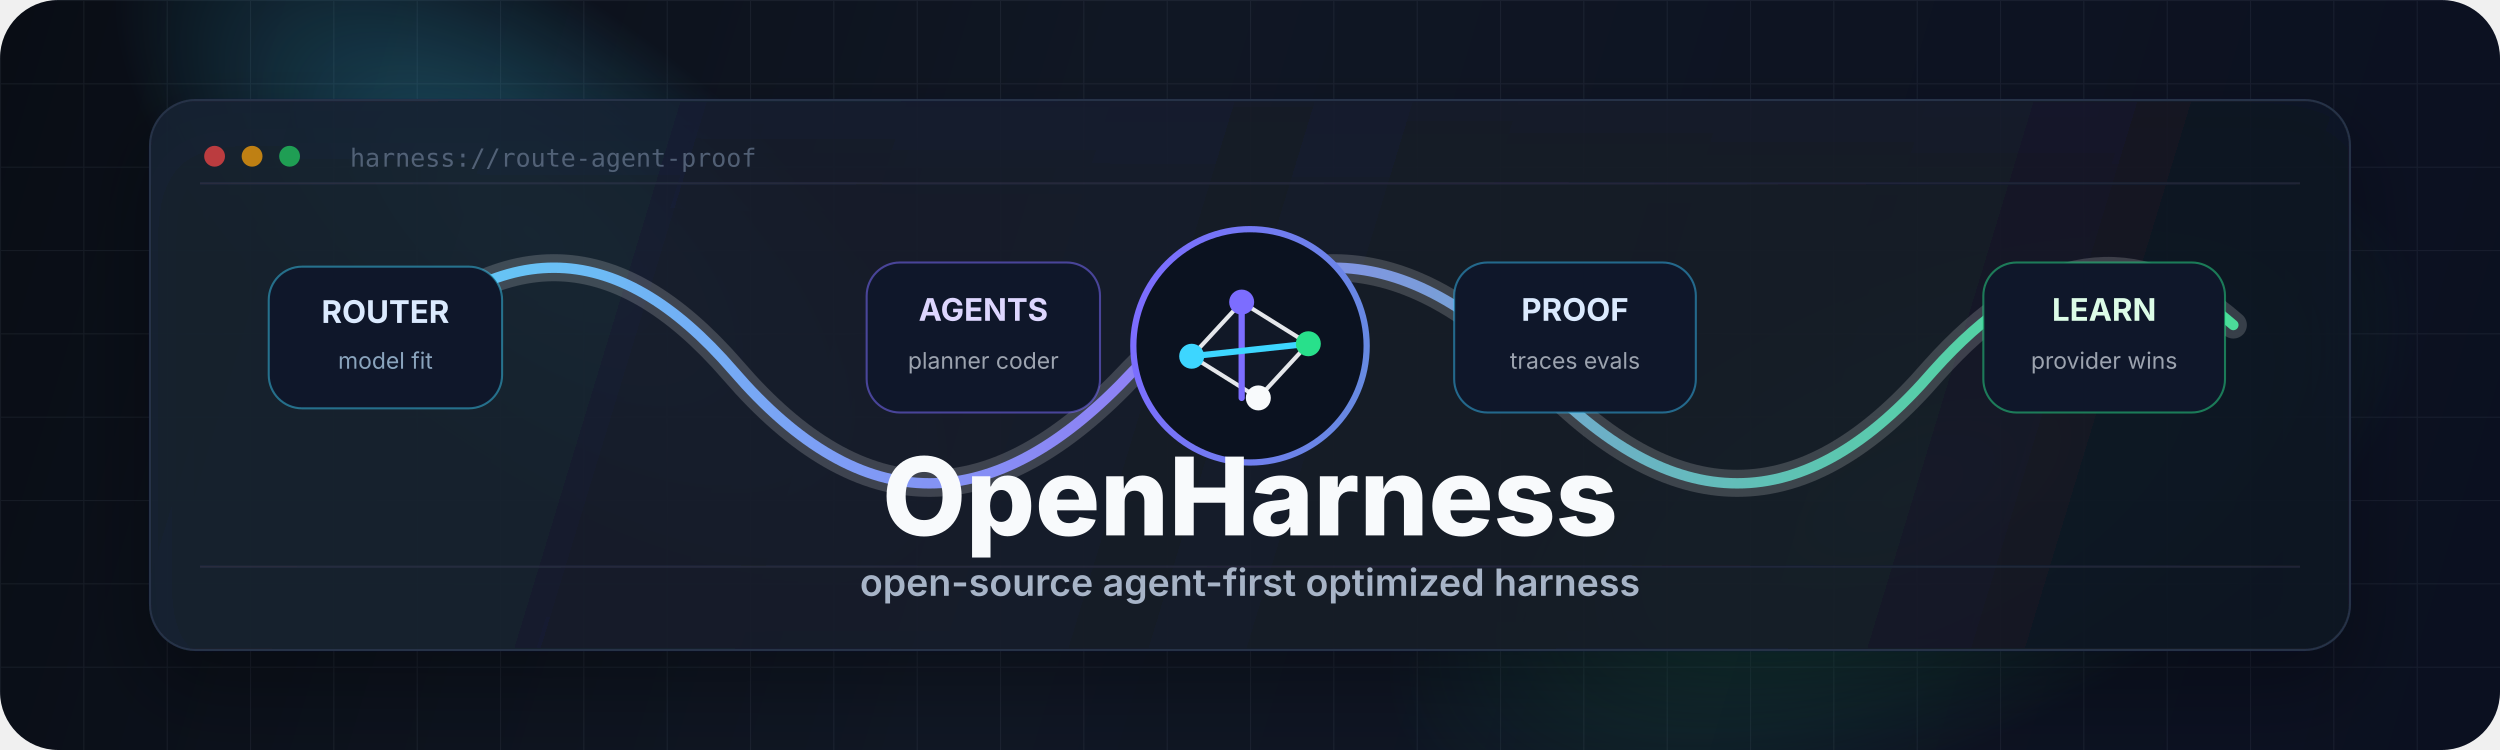
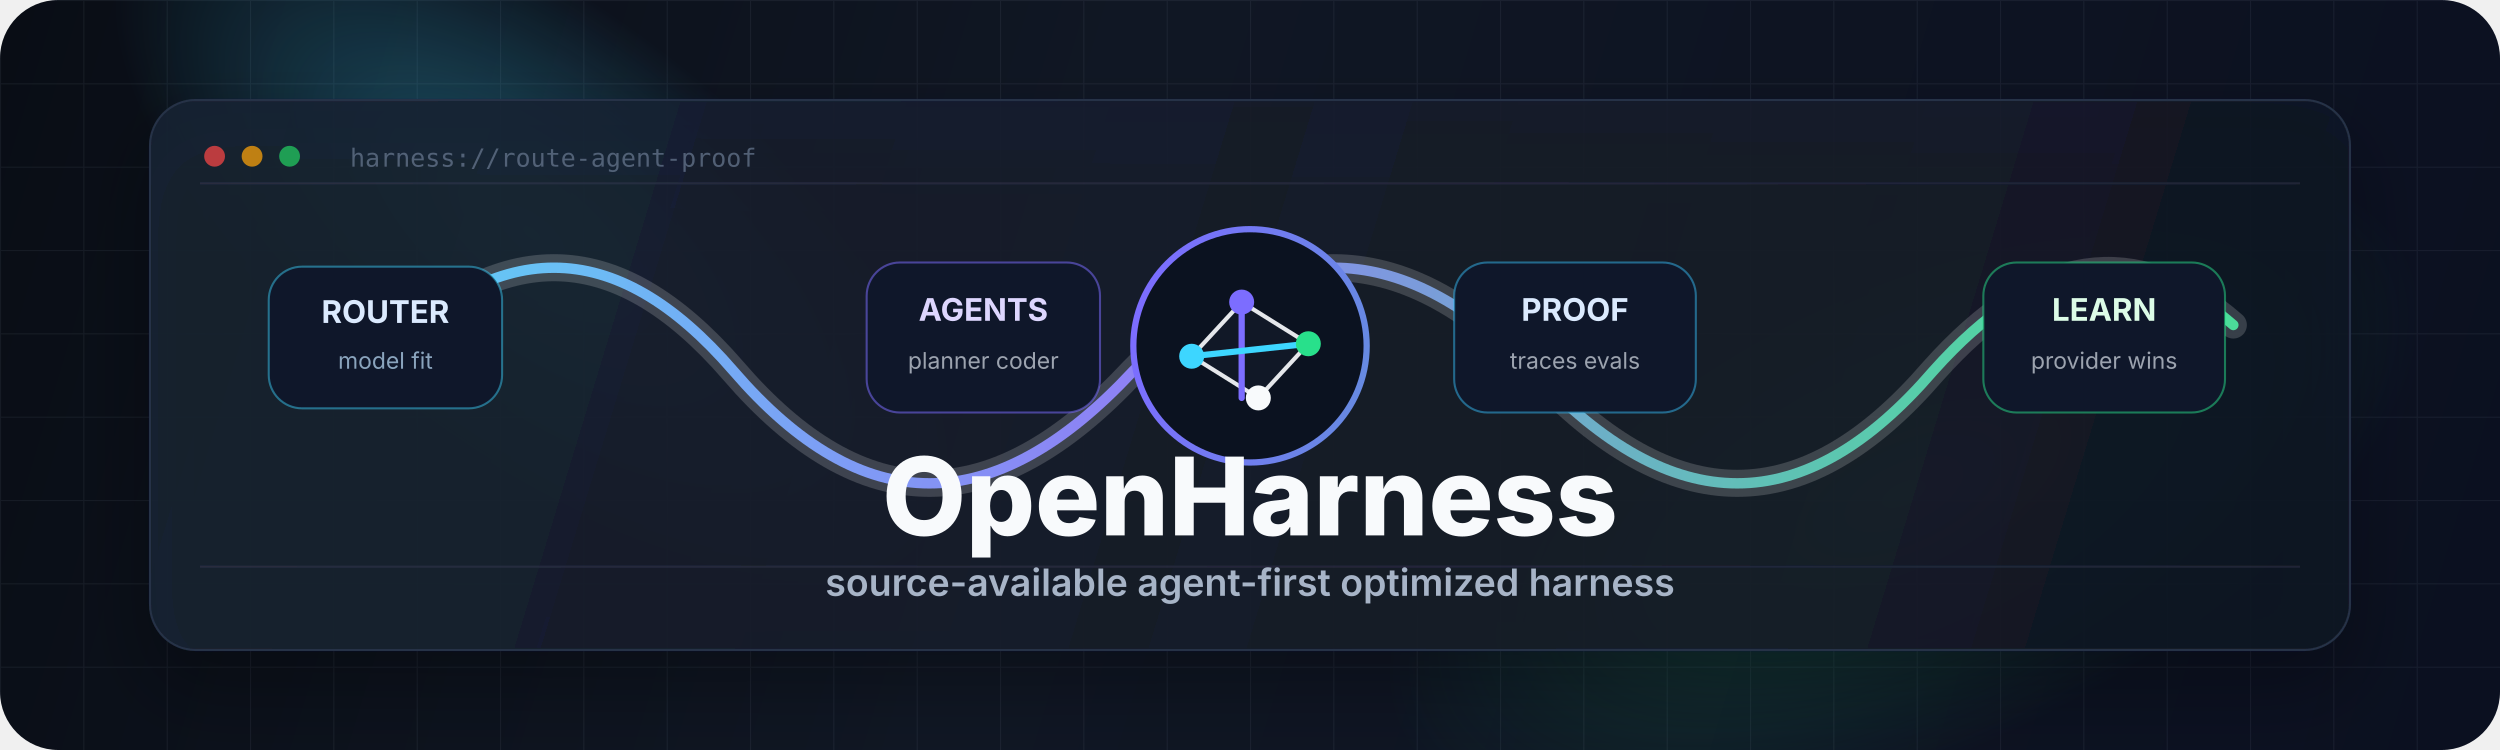
<svg xmlns="http://www.w3.org/2000/svg" width="1200" height="360" viewBox="0 0 1200 360" fill="none" role="img" aria-labelledby="title desc">
  <defs>
    <linearGradient id="bg" x1="0" y1="0" x2="1200" y2="360" gradientUnits="userSpaceOnUse">
      <stop offset="0" stop-color="#090d15" />
      <stop offset="0.42" stop-color="#101724" />
      <stop offset="1" stop-color="#0b1020" />
    </linearGradient>
    <linearGradient id="signal" x1="167" y1="92" x2="984" y2="252" gradientUnits="userSpaceOnUse">
      <stop offset="0" stop-color="#3dd6ff" />
      <stop offset="0.46" stop-color="#7c6dff" />
      <stop offset="1" stop-color="#28e08b" />
    </linearGradient>
    <linearGradient id="panel" x1="132" y1="48" x2="1046" y2="326" gradientUnits="userSpaceOnUse">
      <stop offset="0" stop-color="#182132" stop-opacity="0.92" />
      <stop offset="1" stop-color="#111827" stop-opacity="0.88" />
    </linearGradient>
    <radialGradient id="glowA" cx="0" cy="0" r="1" gradientUnits="userSpaceOnUse" gradientTransform="translate(256 112) rotate(38) scale(240 108)">
      <stop stop-color="#3dd6ff" stop-opacity="0.36" />
      <stop offset="1" stop-color="#3dd6ff" stop-opacity="0" />
    </radialGradient>
    <radialGradient id="glowB" cx="0" cy="0" r="1" gradientUnits="userSpaceOnUse" gradientTransform="translate(913 238) rotate(-25) scale(268 126)">
      <stop stop-color="#28e08b" stop-opacity="0.24" />
      <stop offset="1" stop-color="#28e08b" stop-opacity="0" />
    </radialGradient>
    <pattern id="grid" width="40" height="40" patternUnits="userSpaceOnUse">
      <path d="M40 0H0V40" stroke="#94a3b8" stroke-opacity="0.09" />
    </pattern>
    <filter id="softShadow" x="-12%" y="-24%" width="124%" height="148%" color-interpolation-filters="sRGB">
      <feDropShadow dx="0" dy="18" stdDeviation="18" flood-color="#000000" flood-opacity="0.32" />
    </filter>
  </defs>
  <rect width="1200" height="360" rx="28" fill="url(#bg)" />
  <rect width="1200" height="360" rx="28" fill="url(#grid)" />
  <rect width="1200" height="360" rx="28" fill="url(#glowA)" />
  <rect width="1200" height="360" rx="28" fill="url(#glowB)" />
  <g filter="url(#softShadow)">
    <rect x="72" y="48" width="1056" height="264" rx="22" fill="url(#panel)" stroke="#263246" />
    <path d="M96 88H1104" stroke="#ffffff" stroke-opacity="0.07" />
    <path d="M96 272H1104" stroke="#ffffff" stroke-opacity="0.07" />
  </g>
  <g opacity="0.95">
    <path d="M176 178C238 112 295 112 352 178C414 250 477 250 544 178C608 112 672 112 736 178C803 250 866 250 928 178C978 122 1025 115 1072 156" stroke="url(#signal)" stroke-width="5" stroke-linecap="round" />
    <path d="M176 178C238 112 295 112 352 178C414 250 477 250 544 178C608 112 672 112 736 178C803 250 866 250 928 178C978 122 1025 115 1072 156" stroke="#ffffff" stroke-opacity="0.18" stroke-width="13" stroke-linecap="round" />
  </g>
  <g>
    <rect x="129" y="128" width="112" height="68" rx="16" fill="#0f172a" stroke="#3dd6ff" stroke-opacity="0.45" />
    <text x="185" y="155" text-anchor="middle" fill="#dbeafe" font-family="Inter, ui-sans-serif, system-ui, -apple-system, BlinkMacSystemFont, Segoe UI, sans-serif" font-size="15" font-weight="700">ROUTER</text>
    <text x="185" y="177" text-anchor="middle" fill="#8aa4bd" font-family="Inter, ui-sans-serif, system-ui, -apple-system, BlinkMacSystemFont, Segoe UI, sans-serif" font-size="11">model fit</text>
  </g>
  <g>
    <rect x="416" y="126" width="112" height="72" rx="16" fill="#0f172a" stroke="#7c6dff" stroke-opacity="0.52" />
    <text x="472" y="154" text-anchor="middle" fill="#ddd6fe" font-family="Inter, ui-sans-serif, system-ui, -apple-system, BlinkMacSystemFont, Segoe UI, sans-serif" font-size="15" font-weight="700">AGENTS</text>
    <text x="472" y="177" text-anchor="middle" fill="#9ca3af" font-family="Inter, ui-sans-serif, system-ui, -apple-system, BlinkMacSystemFont, Segoe UI, sans-serif" font-size="11">planner coder</text>
  </g>
  <g>
    <rect x="698" y="126" width="116" height="72" rx="16" fill="#0f172a" stroke="#38bdf8" stroke-opacity="0.48" />
    <text x="756" y="154" text-anchor="middle" fill="#dbeafe" font-family="Inter, ui-sans-serif, system-ui, -apple-system, BlinkMacSystemFont, Segoe UI, sans-serif" font-size="15" font-weight="700">PROOF</text>
    <text x="756" y="177" text-anchor="middle" fill="#9ca3af" font-family="Inter, ui-sans-serif, system-ui, -apple-system, BlinkMacSystemFont, Segoe UI, sans-serif" font-size="11">traces evals</text>
  </g>
  <g>
    <rect x="952" y="126" width="116" height="72" rx="16" fill="#0f172a" stroke="#28e08b" stroke-opacity="0.5" />
    <text x="1010" y="154" text-anchor="middle" fill="#dcfce7" font-family="Inter, ui-sans-serif, system-ui, -apple-system, BlinkMacSystemFont, Segoe UI, sans-serif" font-size="15" font-weight="700">LEARN</text>
    <text x="1010" y="177" text-anchor="middle" fill="#9ca3af" font-family="Inter, ui-sans-serif, system-ui, -apple-system, BlinkMacSystemFont, Segoe UI, sans-serif" font-size="11">provider wins</text>
  </g>
  <g>
    <circle cx="600" cy="166" r="56" fill="#0b1220" stroke="url(#signal)" stroke-width="3" />
    <path d="M572 171L596 145L628 165L604 191L572 171Z" fill="#111827" stroke="#e5e7eb" stroke-width="2" />
    <path d="M596 145V191" stroke="#7c6dff" stroke-width="3" stroke-linecap="round" />
    <path d="M572 171L628 165" stroke="#3dd6ff" stroke-width="3" stroke-linecap="round" />
    <circle cx="572" cy="171" r="6" fill="#3dd6ff" />
    <circle cx="596" cy="145" r="6" fill="#7c6dff" />
    <circle cx="628" cy="165" r="6" fill="#28e08b" />
    <circle cx="604" cy="191" r="6" fill="#f8fafc" />
  </g>
  <g>
    <text x="600" y="257" text-anchor="middle" fill="#f8fafc" font-family="Inter, ui-sans-serif, system-ui, -apple-system, BlinkMacSystemFont, Segoe UI, sans-serif" font-size="52" font-weight="800" letter-spacing="0">OpenHarness</text>
-     <text x="600" y="286" text-anchor="middle" fill="#a7b4c7" font-family="Inter, ui-sans-serif, system-ui, -apple-system, BlinkMacSystemFont, Segoe UI, sans-serif" font-size="18" font-weight="600">open-source agent-first optimized harness</text>
+     <text x="600" y="286" text-anchor="middle" fill="#a7b4c7" font-family="Inter, ui-sans-serif, system-ui, -apple-system, BlinkMacSystemFont, Segoe UI, sans-serif" font-size="18" font-weight="600">source-available agent-first optimized harness</text>
  </g>
  <g opacity="0.76">
    <rect x="98" y="70" width="10" height="10" rx="5" fill="#ef4444" />
    <rect x="116" y="70" width="10" height="10" rx="5" fill="#f59e0b" />
    <rect x="134" y="70" width="10" height="10" rx="5" fill="#22c55e" />
    <text x="168" y="80" fill="#64748b" font-family="SFMono-Regular, Menlo, Consolas, monospace" font-size="12">harness://route-agent-proof</text>
  </g>
</svg>
